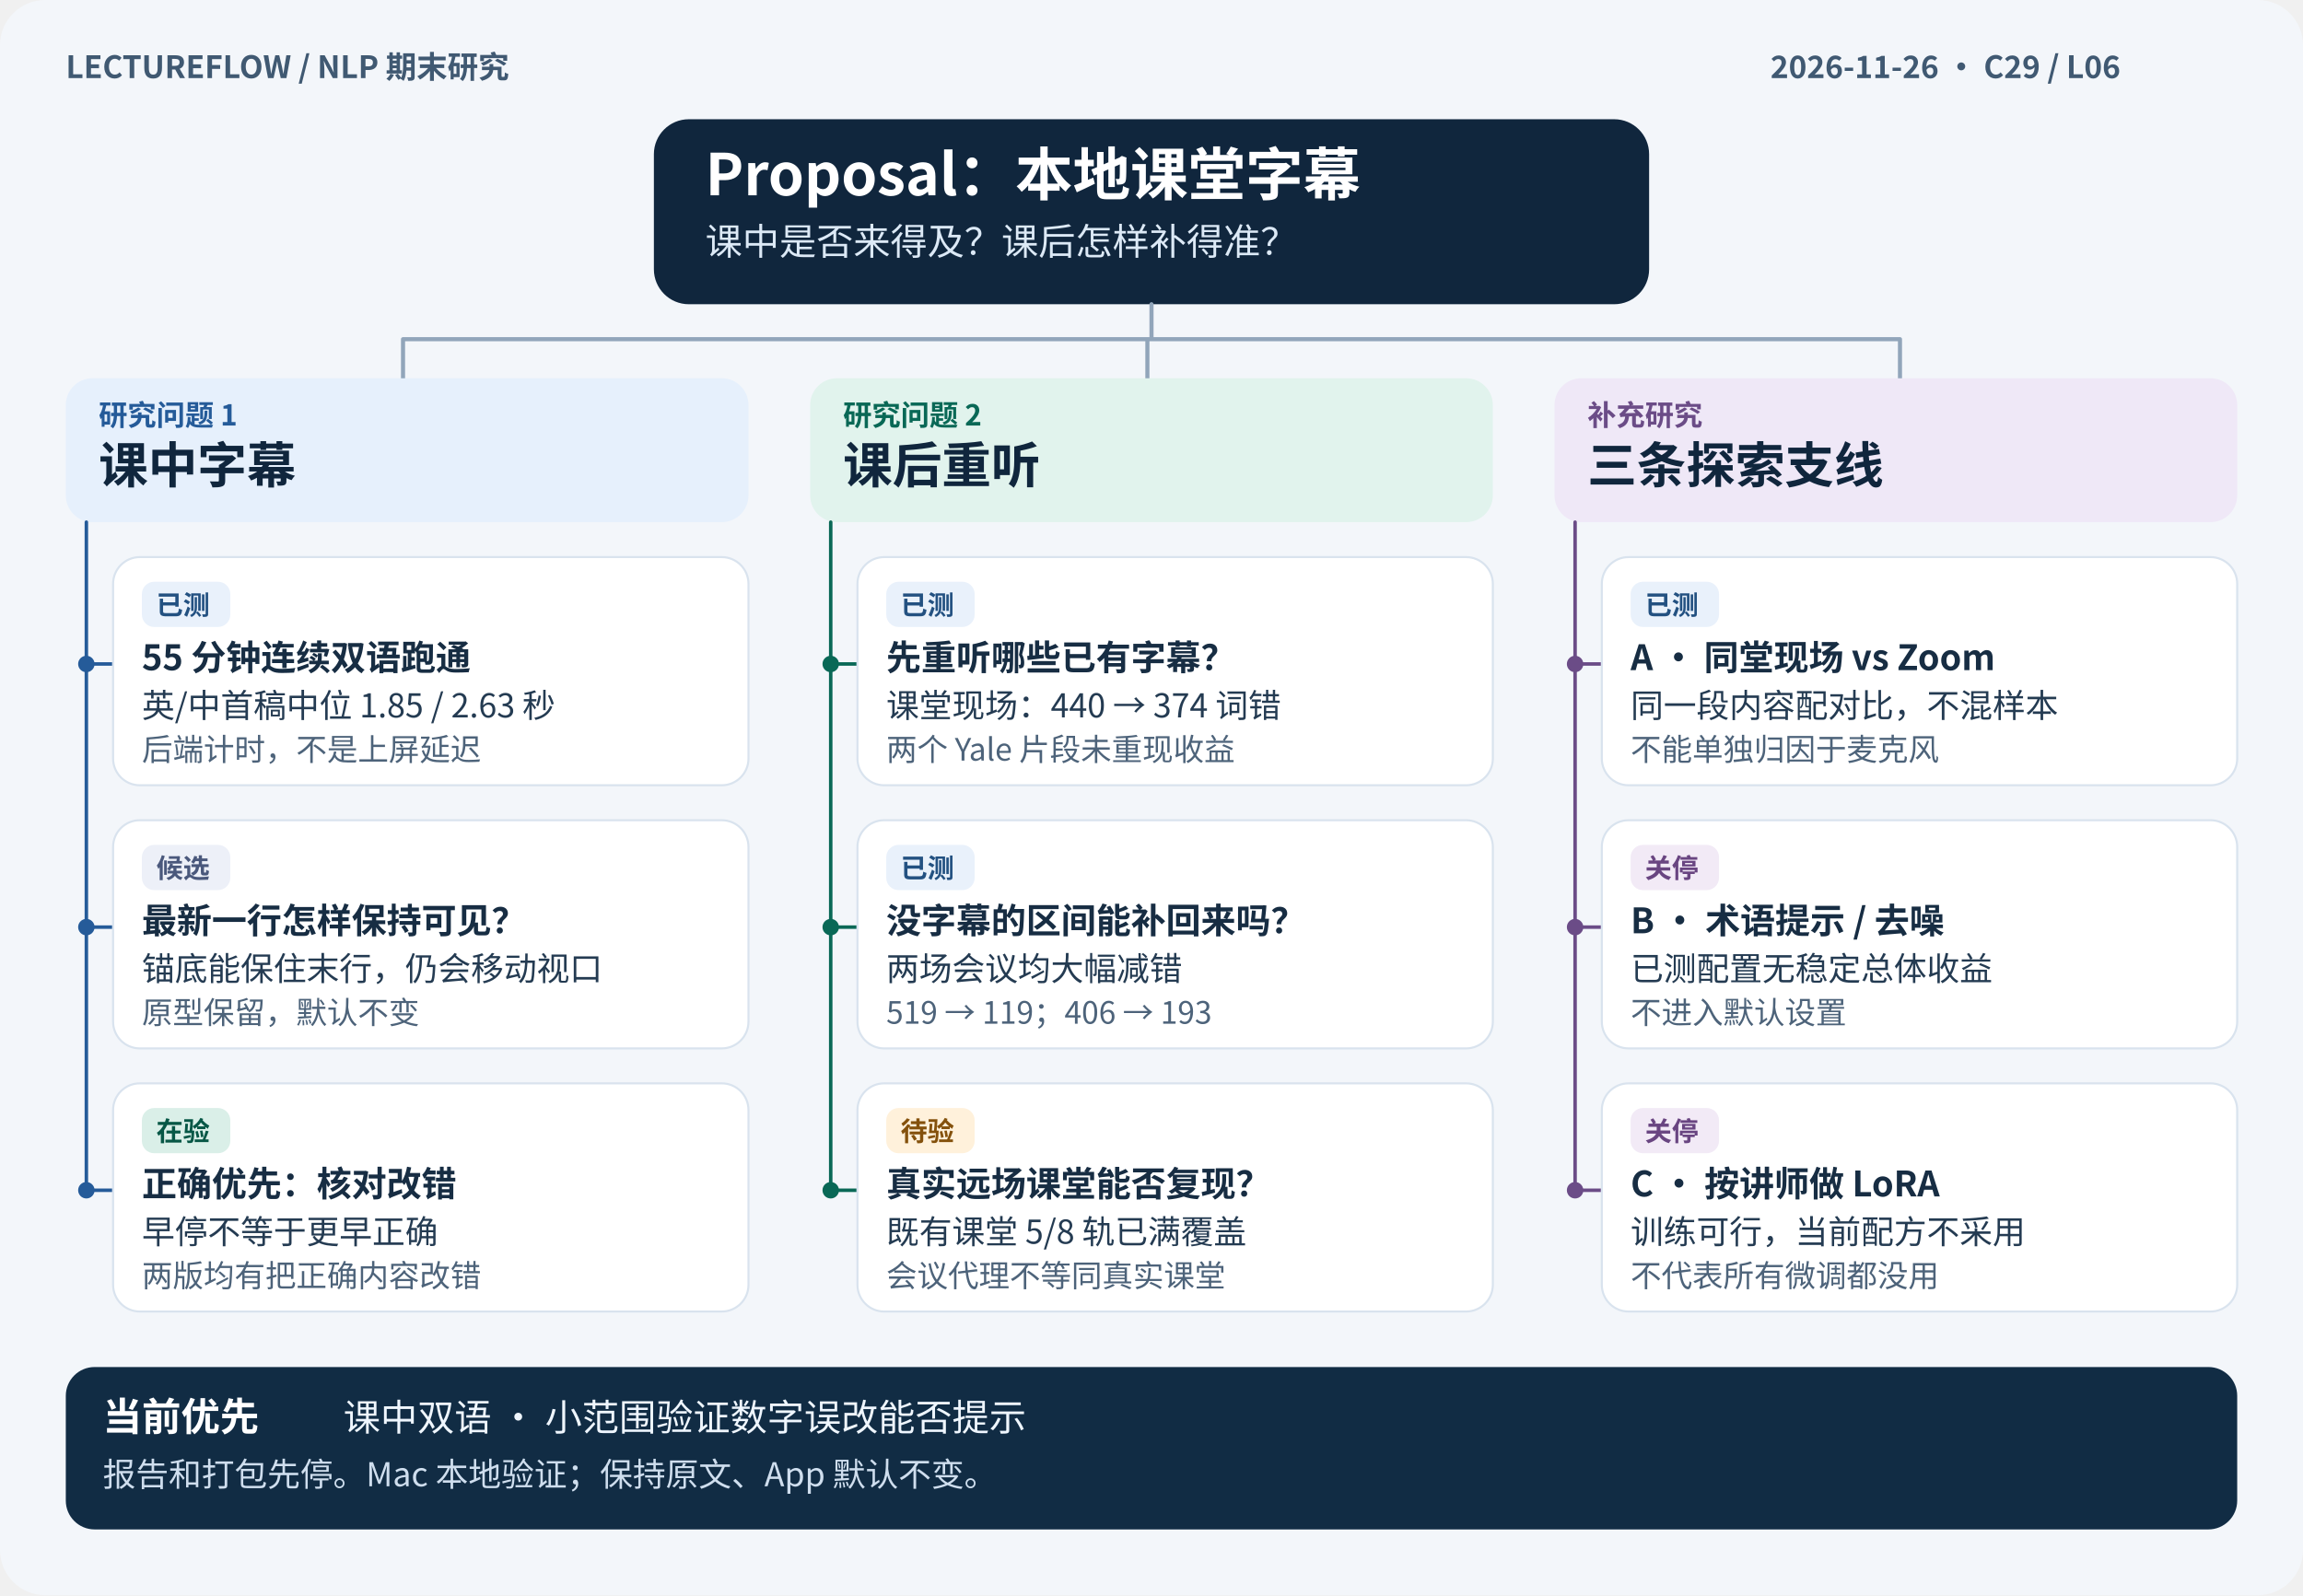
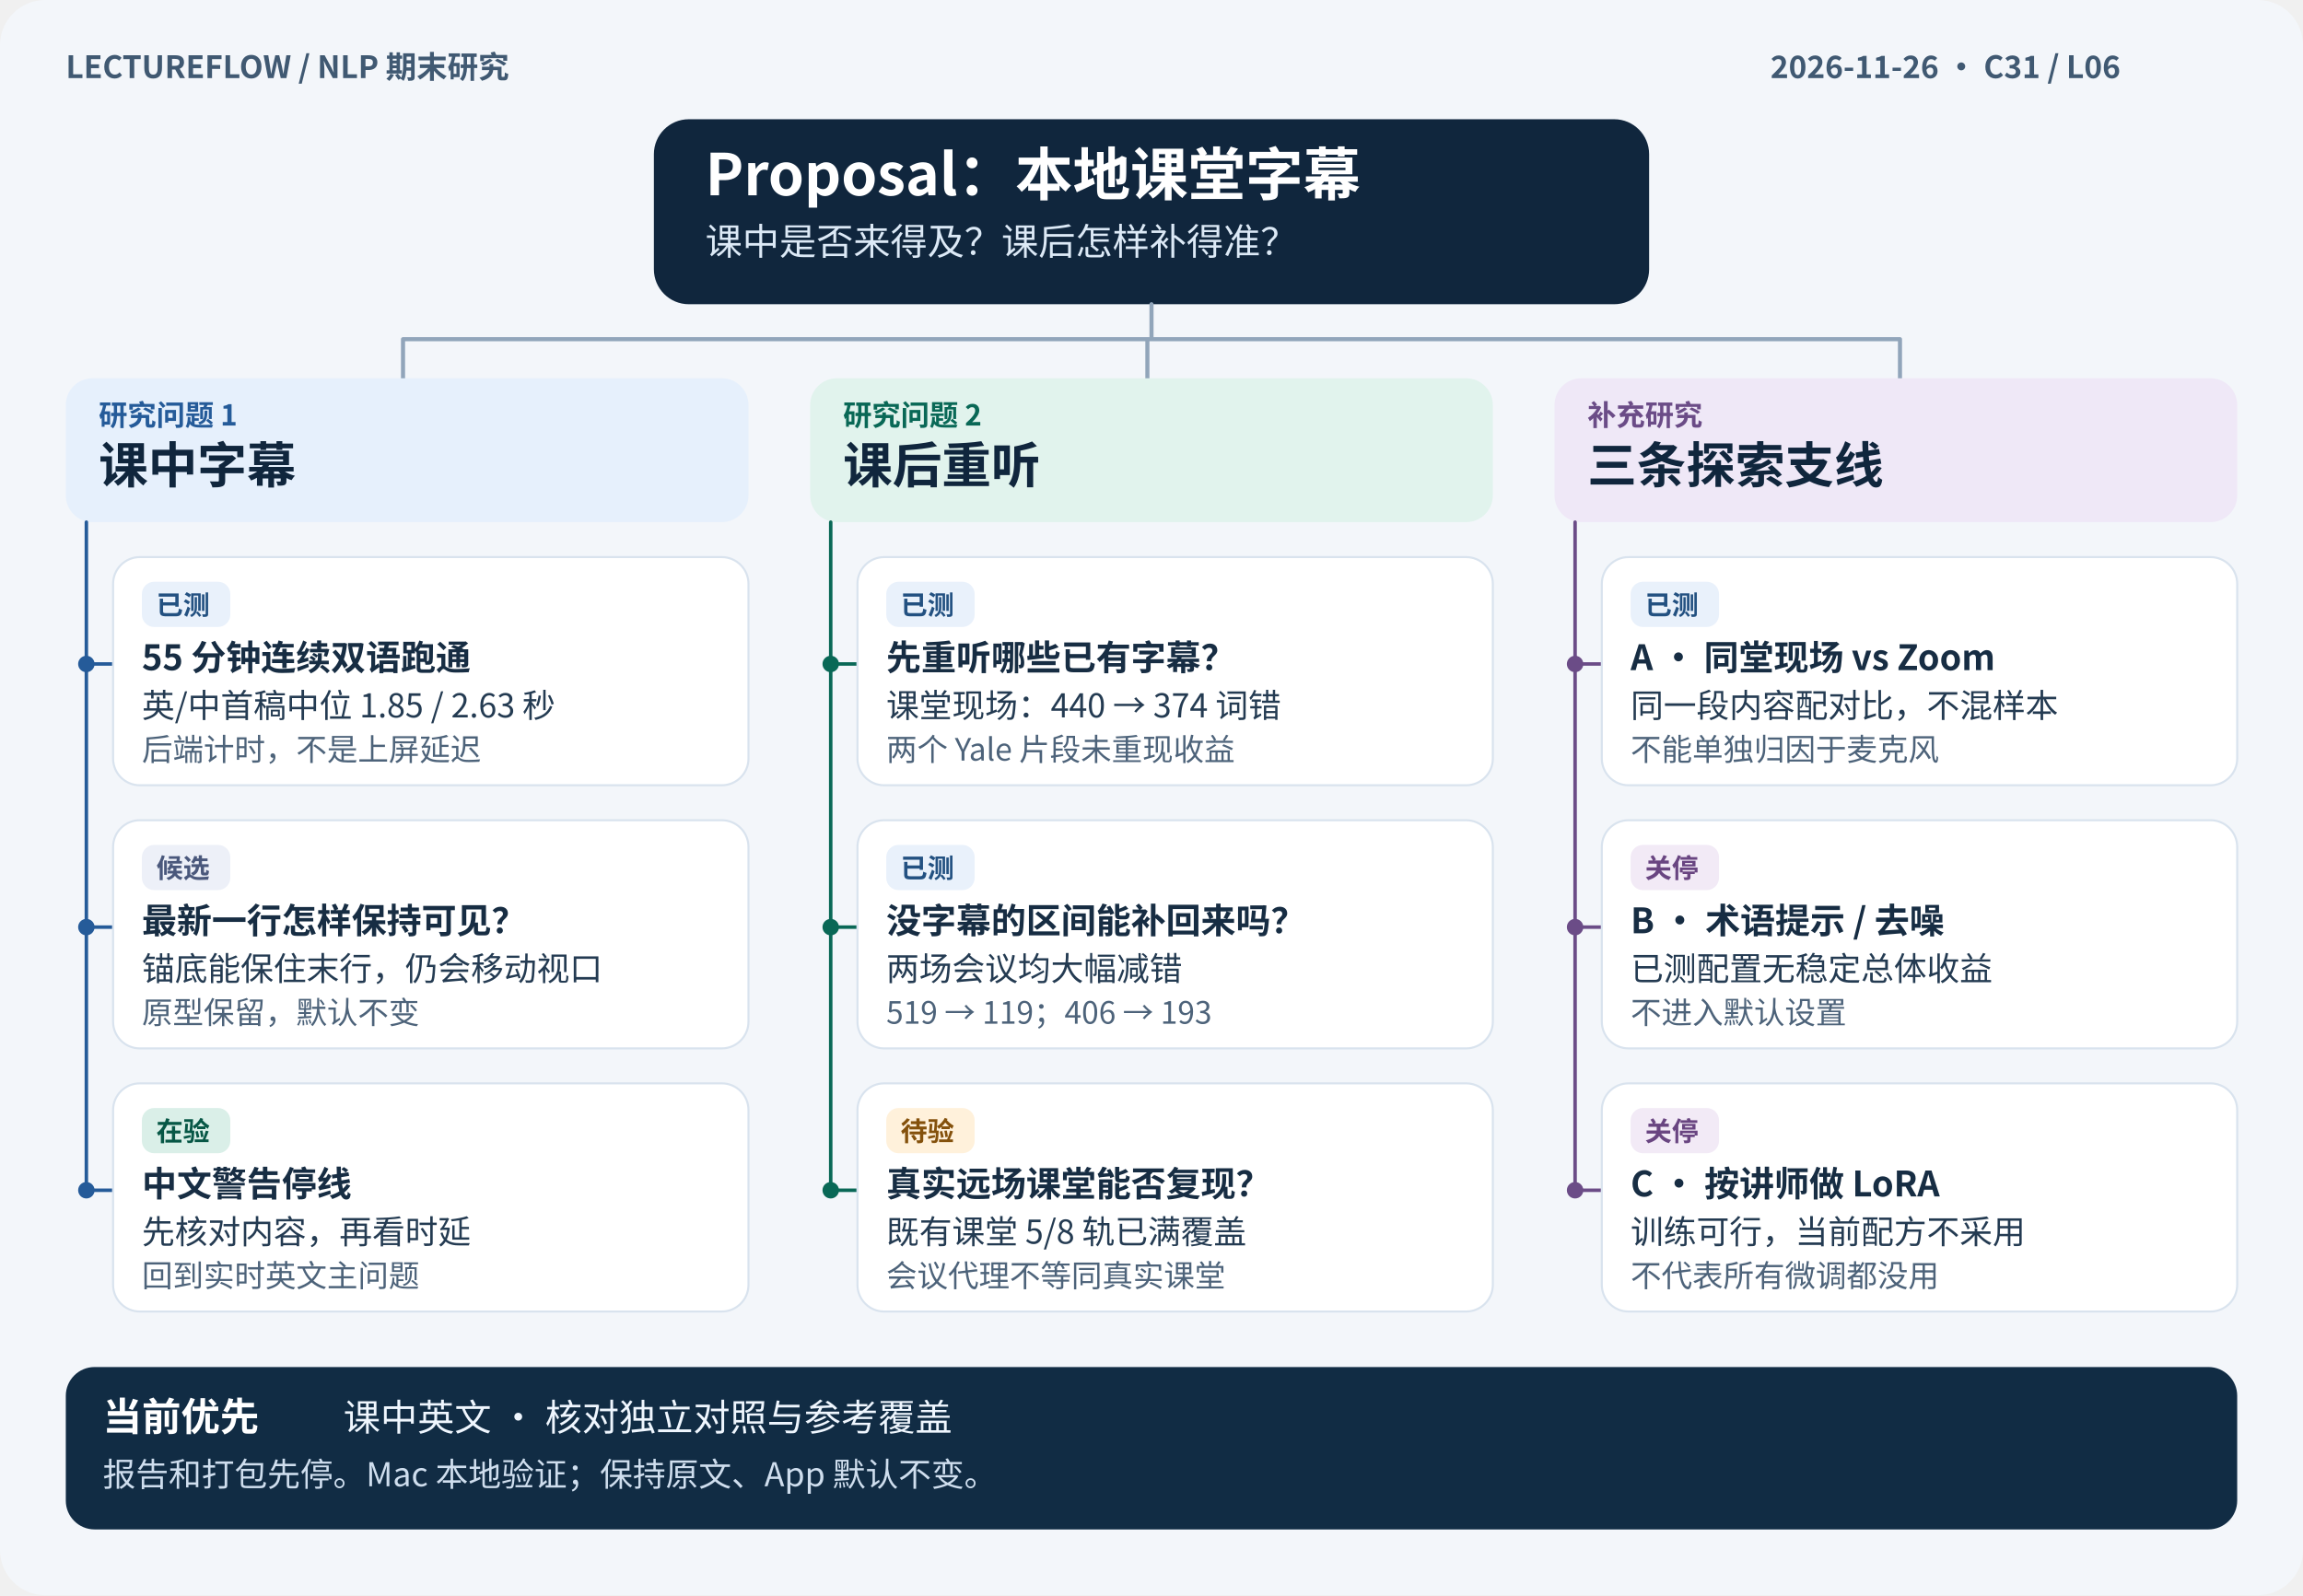
<svg xmlns="http://www.w3.org/2000/svg" width="1120" height="776" viewBox="0 0 1120 776" role="img" aria-labelledby="title desc">
  <g font-family="-apple-system,BlinkMacSystemFont,PingFang SC,Noto Sans CJK SC,Microsoft YaHei,sans-serif">
    <rect x="0" y="0" width="1120" height="776" rx="22" fill="#f3f6fa" stroke="none" />
    <text x="32" y="38" font-size="15" fill="#405972" font-weight="700">LECTUREFLOW   /   NLP 期末研究</text>
-     <text x="861" y="38" font-size="15" fill="#405972" font-weight="600">2026-11-26  ·  C29 / L06</text>
+     <text x="861" y="38" font-size="15" fill="#405972" font-weight="600">2026-11-26  ·  C31 / L06</text>
    <rect x="318" y="58" width="484" height="90" rx="17" fill="#10263d" stroke="none" />
    <text x="343" y="95" font-size="28" fill="#ffffff" font-weight="700">Proposal：本地课堂字幕</text>
    <text x="343" y="124" font-size="18" fill="#dce9f6" font-weight="400">课中是否来得及？课后怎样补得准？</text>
    <path d="M560 148V165 M196 184V165H924V184 M558 165V184" fill="none" stroke="#91a5ba" stroke-width="2" stroke-linecap="round" stroke-linejoin="round" />
    <rect x="32" y="184" width="332" height="70" rx="13" fill="#e6f0fc" stroke="none" />
    <text x="48" y="207" font-size="14" fill="#255b99" font-weight="700">研究问题 1</text>
    <text x="48" y="235" font-size="24" fill="#10263d" font-weight="700">课中字幕</text>
    <path d="M42 254V579" fill="none" stroke="#255b99" stroke-width="1.7" stroke-linecap="round" stroke-linejoin="round" />
    <path d="M42 323H55" fill="none" stroke="#255b99" stroke-width="1.7" stroke-linecap="round" stroke-linejoin="round" />
    <circle cx="42" cy="323" r="4" fill="#255b99" />
    <rect x="55" y="271" width="309" height="111" rx="13" fill="#ffffff" stroke="#d9e3ee" />
    <rect x="69" y="283" width="43" height="22" rx="6" fill="#e9f1fb" stroke="none" />
    <text x="76" y="299" font-size="13" fill="#235181" font-weight="700">已测</text>
    <text x="69" y="326" font-size="17" fill="#172d43" font-weight="700">55 分钟连续双语跑通</text>
    <text x="69" y="349" font-size="16" fill="#243b52" font-weight="500">英/中首稿中位 1.85 / 2.63 秒</text>
    <text x="69" y="370" font-size="15" fill="#4d637a" font-weight="400">后端计时，不是上屏延迟</text>
    <path d="M42 451H55" fill="none" stroke="#255b99" stroke-width="1.7" stroke-linecap="round" stroke-linejoin="round" />
    <circle cx="42" cy="451" r="4" fill="#255b99" />
    <rect x="55" y="399" width="309" height="111" rx="13" fill="#ffffff" stroke="#d9e3ee" />
    <rect x="69" y="411" width="43" height="22" rx="6" fill="#edf0f8" stroke="none" />
    <text x="76" y="427" font-size="13" fill="#4a587c" font-weight="700">候选</text>
    <text x="69" y="454" font-size="17" fill="#172d43" font-weight="700">最新一行怎样保持可见？</text>
    <text x="69" y="477" font-size="16" fill="#243b52" font-weight="500">锚底能保住末行，仍会移动视口</text>
    <text x="69" y="498" font-size="15" fill="#4d637a" font-weight="400">原型保留，默认不变</text>
    <path d="M42 579H55" fill="none" stroke="#255b99" stroke-width="1.7" stroke-linecap="round" stroke-linejoin="round" />
    <circle cx="42" cy="579" r="4" fill="#255b99" />
    <rect x="55" y="527" width="309" height="111" rx="13" fill="#ffffff" stroke="#d9e3ee" />
    <rect x="69" y="539" width="43" height="22" rx="6" fill="#daefe8" stroke="none" />
    <text x="76" y="555" font-size="13" fill="#075746" font-weight="700">在验</text>
-     <text x="69" y="582" font-size="17" fill="#172d43" font-weight="700">正确优先：核对改错</text>
-     <text x="69" y="605" font-size="16" fill="#243b52" font-weight="500">早停不等于更早正确</text>
-     <text x="69" y="626" font-size="15" fill="#4d637a" font-weight="400">两版均有把正确内容改错</text>
+     <text x="69" y="582" font-size="17" fill="#172d43" font-weight="700">中文警告停线</text>
+     <text x="69" y="605" font-size="16" fill="#243b52" font-weight="500">先核对内容，再看时延</text>
+     <text x="69" y="626" font-size="15" fill="#4d637a" font-weight="400">回到实时英文主问题</text>
    <rect x="394" y="184" width="332" height="70" rx="13" fill="#e1f3ed" stroke="none" />
    <text x="410" y="207" font-size="14" fill="#096856" font-weight="700">研究问题 2</text>
    <text x="410" y="235" font-size="24" fill="#10263d" font-weight="700">课后重听</text>
    <path d="M404 254V579" fill="none" stroke="#096856" stroke-width="1.7" stroke-linecap="round" stroke-linejoin="round" />
    <path d="M404 323H417" fill="none" stroke="#096856" stroke-width="1.7" stroke-linecap="round" stroke-linejoin="round" />
    <circle cx="404" cy="323" r="4" fill="#096856" />
    <rect x="417" y="271" width="309" height="111" rx="13" fill="#ffffff" stroke="#d9e3ee" />
    <rect x="431" y="283" width="43" height="22" rx="6" fill="#e9f1fb" stroke="none" />
    <text x="438" y="299" font-size="13" fill="#235181" font-weight="700">已测</text>
    <text x="431" y="326" font-size="17" fill="#172d43" font-weight="700">先重听哪些已有字幕？</text>
    <text x="431" y="349" font-size="16" fill="#243b52" font-weight="500">课堂现场：440 → 374 词错</text>
    <text x="431" y="370" font-size="15" fill="#4d637a" font-weight="400">两个 Yale 片段未重现收益</text>
    <path d="M404 451H417" fill="none" stroke="#096856" stroke-width="1.7" stroke-linecap="round" stroke-linejoin="round" />
    <circle cx="404" cy="451" r="4" fill="#096856" />
    <rect x="417" y="399" width="309" height="111" rx="13" fill="#ffffff" stroke="#d9e3ee" />
    <rect x="431" y="411" width="43" height="22" rx="6" fill="#e9f1fb" stroke="none" />
    <text x="438" y="427" font-size="13" fill="#235181" font-weight="700">已测</text>
    <text x="431" y="454" font-size="17" fill="#172d43" font-weight="700">没字幕的区间能补回来吗？</text>
    <text x="431" y="477" font-size="16" fill="#243b52" font-weight="500">两场会议均大幅减错</text>
    <text x="431" y="498" font-size="15" fill="#4d637a" font-weight="400">519 → 119；406 → 193</text>
    <path d="M404 579H417" fill="none" stroke="#096856" stroke-width="1.7" stroke-linecap="round" stroke-linejoin="round" />
    <circle cx="404" cy="579" r="4" fill="#096856" />
    <rect x="417" y="527" width="309" height="111" rx="13" fill="#ffffff" stroke="#d9e3ee" />
    <rect x="431" y="539" width="43" height="22" rx="6" fill="#fff1db" stroke="none" />
    <text x="438" y="555" font-size="13" fill="#84510c" font-weight="700">待验</text>
    <text x="431" y="582" font-size="17" fill="#172d43" font-weight="700">真实远场课堂能否复现？</text>
    <text x="431" y="605" font-size="16" fill="#243b52" font-weight="500">既有课堂 5/8 轨已满覆盖</text>
    <text x="431" y="626" font-size="15" fill="#4d637a" font-weight="400">会议代理不等同真实课堂</text>
    <rect x="756" y="184" width="332" height="70" rx="13" fill="#efe8f7" stroke="none" />
    <text x="772" y="207" font-size="14" fill="#6b4c87" font-weight="700">补充研究</text>
    <text x="772" y="235" font-size="24" fill="#10263d" font-weight="700">三条探索支线</text>
    <path d="M766 254V579" fill="none" stroke="#6b4c87" stroke-width="1.7" stroke-linecap="round" stroke-linejoin="round" />
    <path d="M766 323H779" fill="none" stroke="#6b4c87" stroke-width="1.7" stroke-linecap="round" stroke-linejoin="round" />
    <circle cx="766" cy="323" r="4" fill="#6b4c87" />
    <rect x="779" y="271" width="309" height="111" rx="13" fill="#ffffff" stroke="#d9e3ee" />
    <rect x="793" y="283" width="43" height="22" rx="6" fill="#e9f1fb" stroke="none" />
    <text x="800" y="299" font-size="13" fill="#235181" font-weight="700">已测</text>
    <text x="793" y="326" font-size="17" fill="#172d43" font-weight="700">A · 同堂现场 vs Zoom</text>
    <text x="793" y="349" font-size="16" fill="#243b52" font-weight="500">同一段内容配对比，不混样本</text>
    <text x="793" y="370" font-size="15" fill="#4d637a" font-weight="400">不能单独归因于麦克风</text>
    <path d="M766 451H779" fill="none" stroke="#6b4c87" stroke-width="1.7" stroke-linecap="round" stroke-linejoin="round" />
    <circle cx="766" cy="451" r="4" fill="#6b4c87" />
    <rect x="779" y="399" width="309" height="111" rx="13" fill="#ffffff" stroke="#d9e3ee" />
    <rect x="793" y="411" width="43" height="22" rx="6" fill="#f2eaf6" stroke="none" />
    <text x="800" y="427" font-size="13" fill="#694581" font-weight="700">关停</text>
    <text x="793" y="454" font-size="17" fill="#172d43" font-weight="700">B · 术语提示 / 去噪</text>
    <text x="793" y="477" font-size="16" fill="#243b52" font-weight="500">已测配置无稳定总体收益</text>
    <text x="793" y="498" font-size="15" fill="#4d637a" font-weight="400">不进入默认设置</text>
    <path d="M766 579H779" fill="none" stroke="#6b4c87" stroke-width="1.7" stroke-linecap="round" stroke-linejoin="round" />
    <circle cx="766" cy="579" r="4" fill="#6b4c87" />
    <rect x="779" y="527" width="309" height="111" rx="13" fill="#ffffff" stroke="#d9e3ee" />
    <rect x="793" y="539" width="43" height="22" rx="6" fill="#f2eaf6" stroke="none" />
    <text x="800" y="555" font-size="13" fill="#694581" font-weight="700">关停</text>
    <text x="793" y="582" font-size="17" fill="#172d43" font-weight="700">C · 按讲师做 LoRA</text>
    <text x="793" y="605" font-size="16" fill="#243b52" font-weight="500">训练可行，当前配方不采用</text>
    <text x="793" y="626" font-size="15" fill="#4d637a" font-weight="400">不代表所有微调都没用</text>
    <rect x="32" y="665" width="1056" height="79" rx="14" fill="#112c44" stroke="none" />
    <text x="50" y="696" font-size="19" fill="#ffffff" font-weight="700">当前优先</text>
-     <text x="167" y="696" font-size="18" fill="#eff6fe" font-weight="500">课中双语 · 小范围验证数字误改能否提示</text>
+     <text x="167" y="696" font-size="18" fill="#eff6fe" font-weight="500">课中英文 · 核对独立对照与参考覆盖</text>
    <text x="50" y="723" font-size="16" fill="#cfdeee" font-weight="400">报告和打包先停。Mac 本地验证；保持原文、App 默认不变。</text>
  </g>
</svg>
